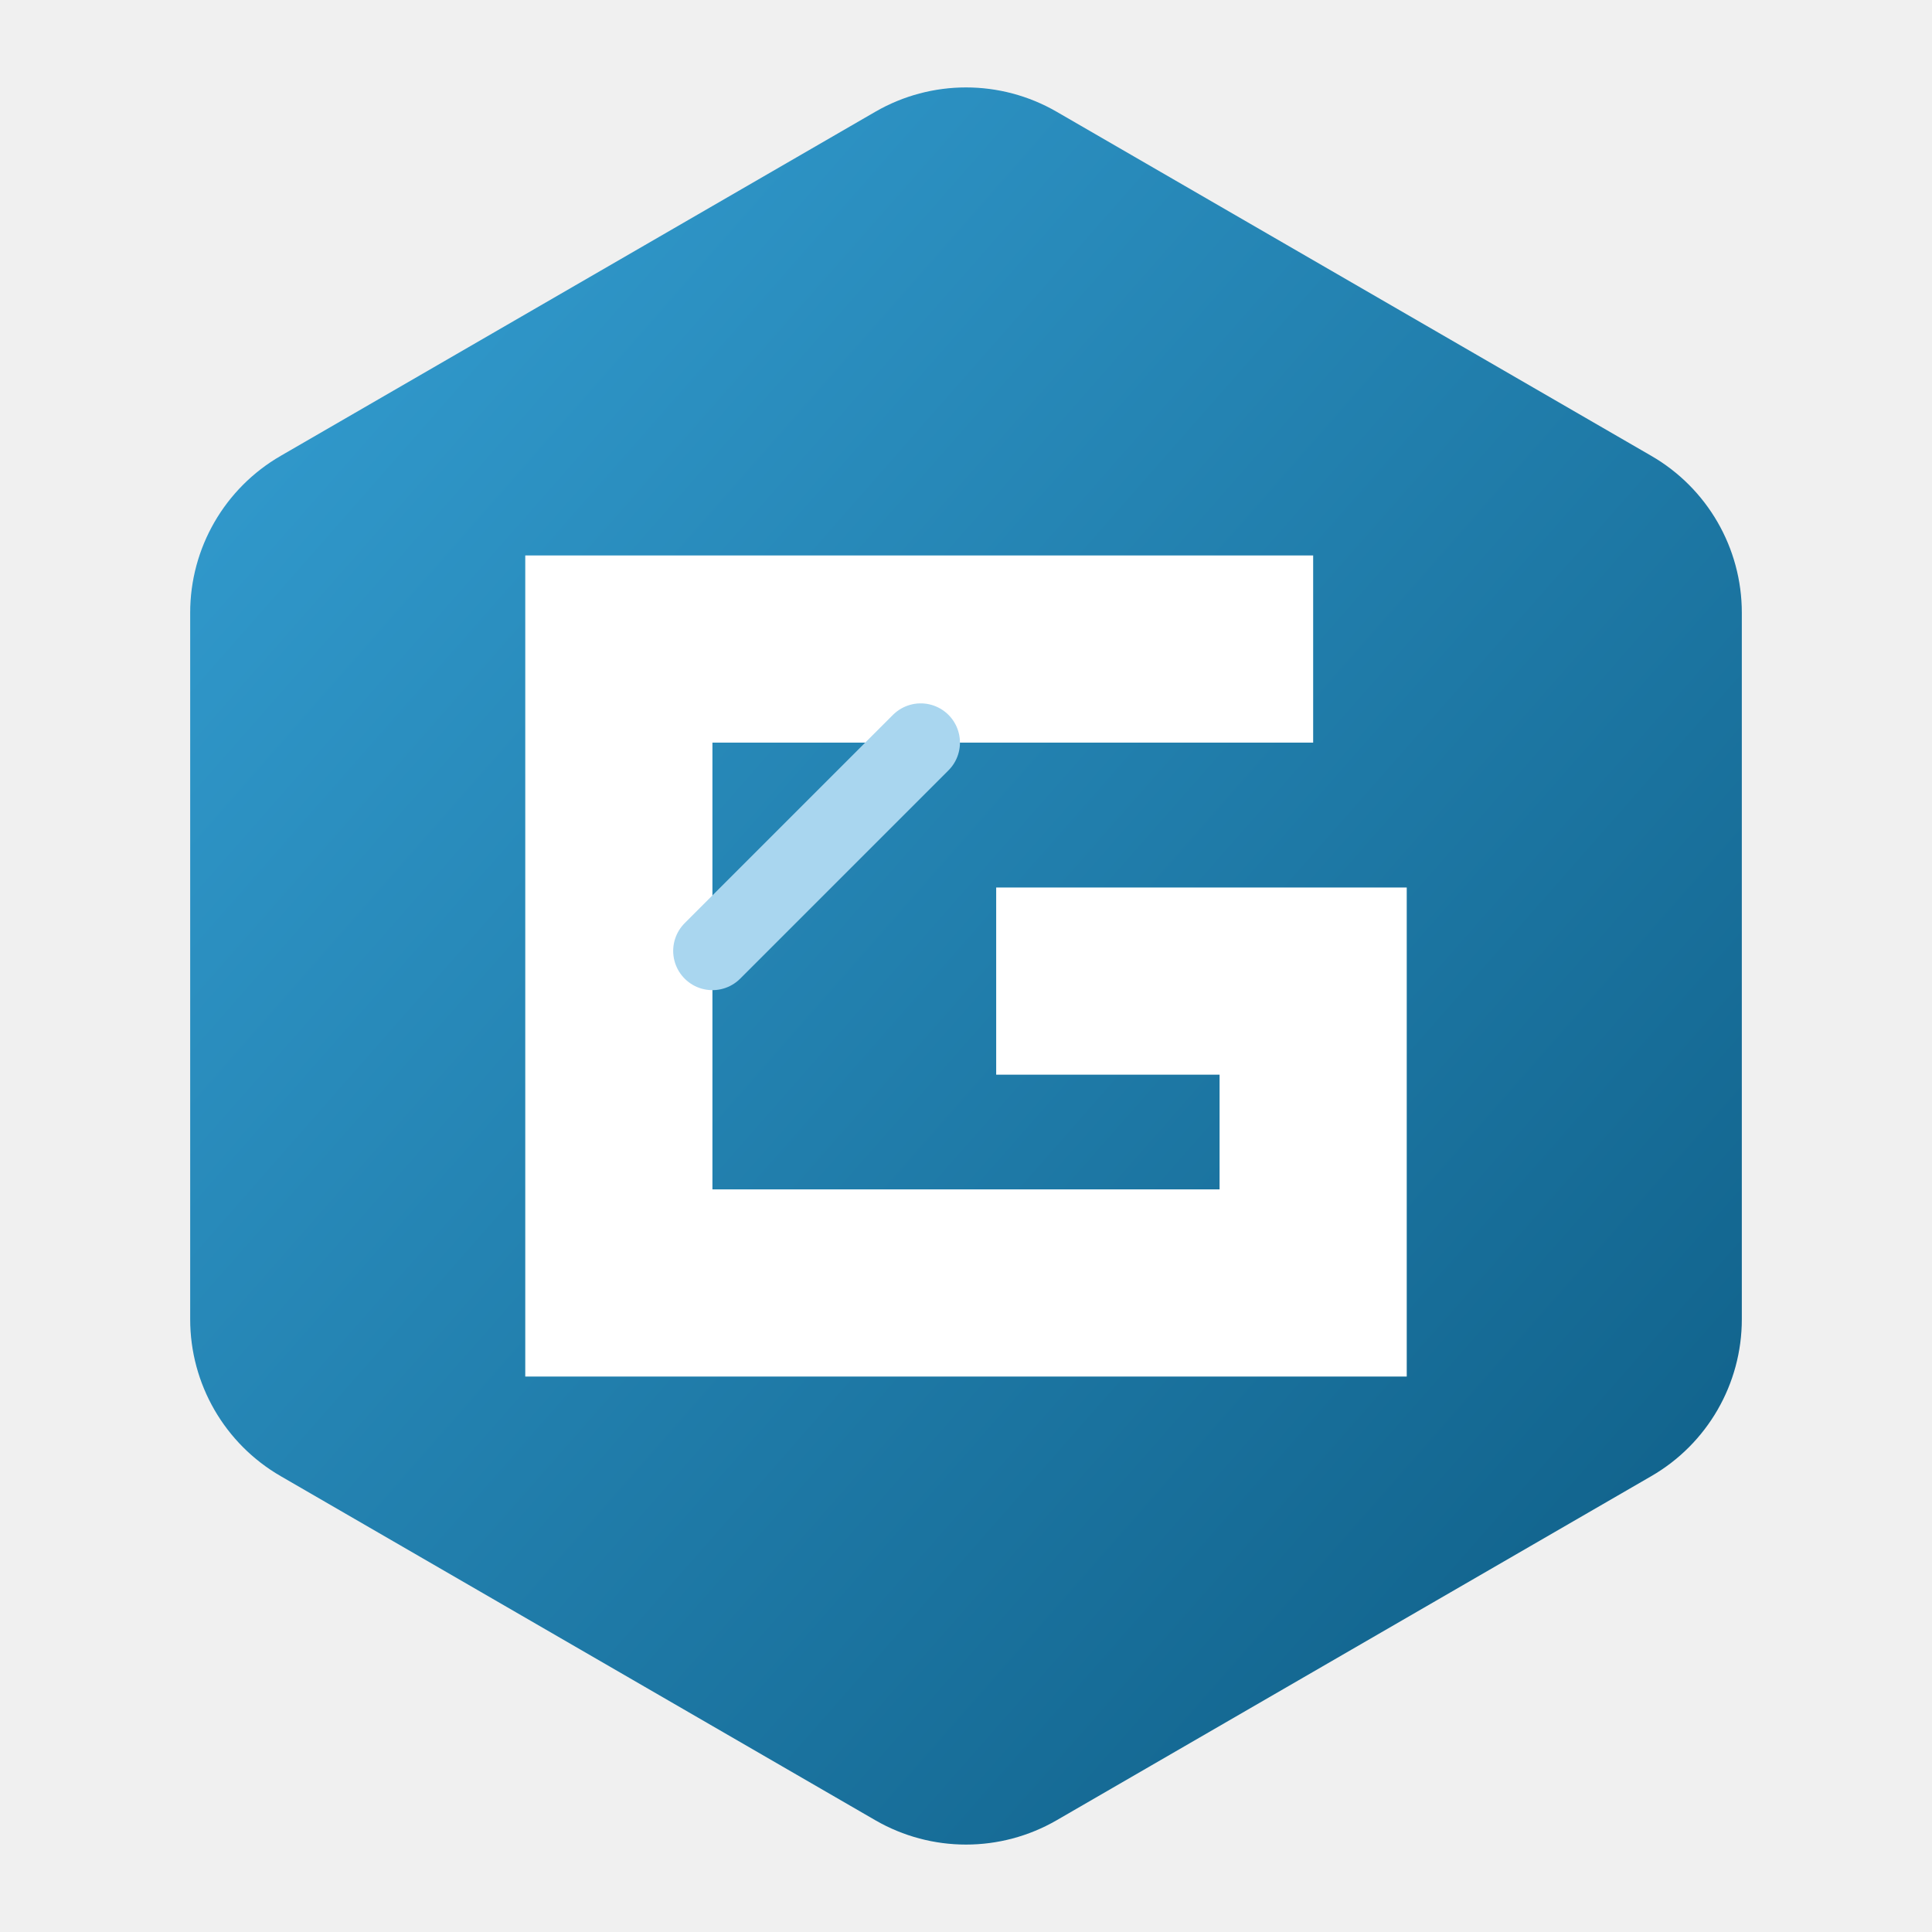
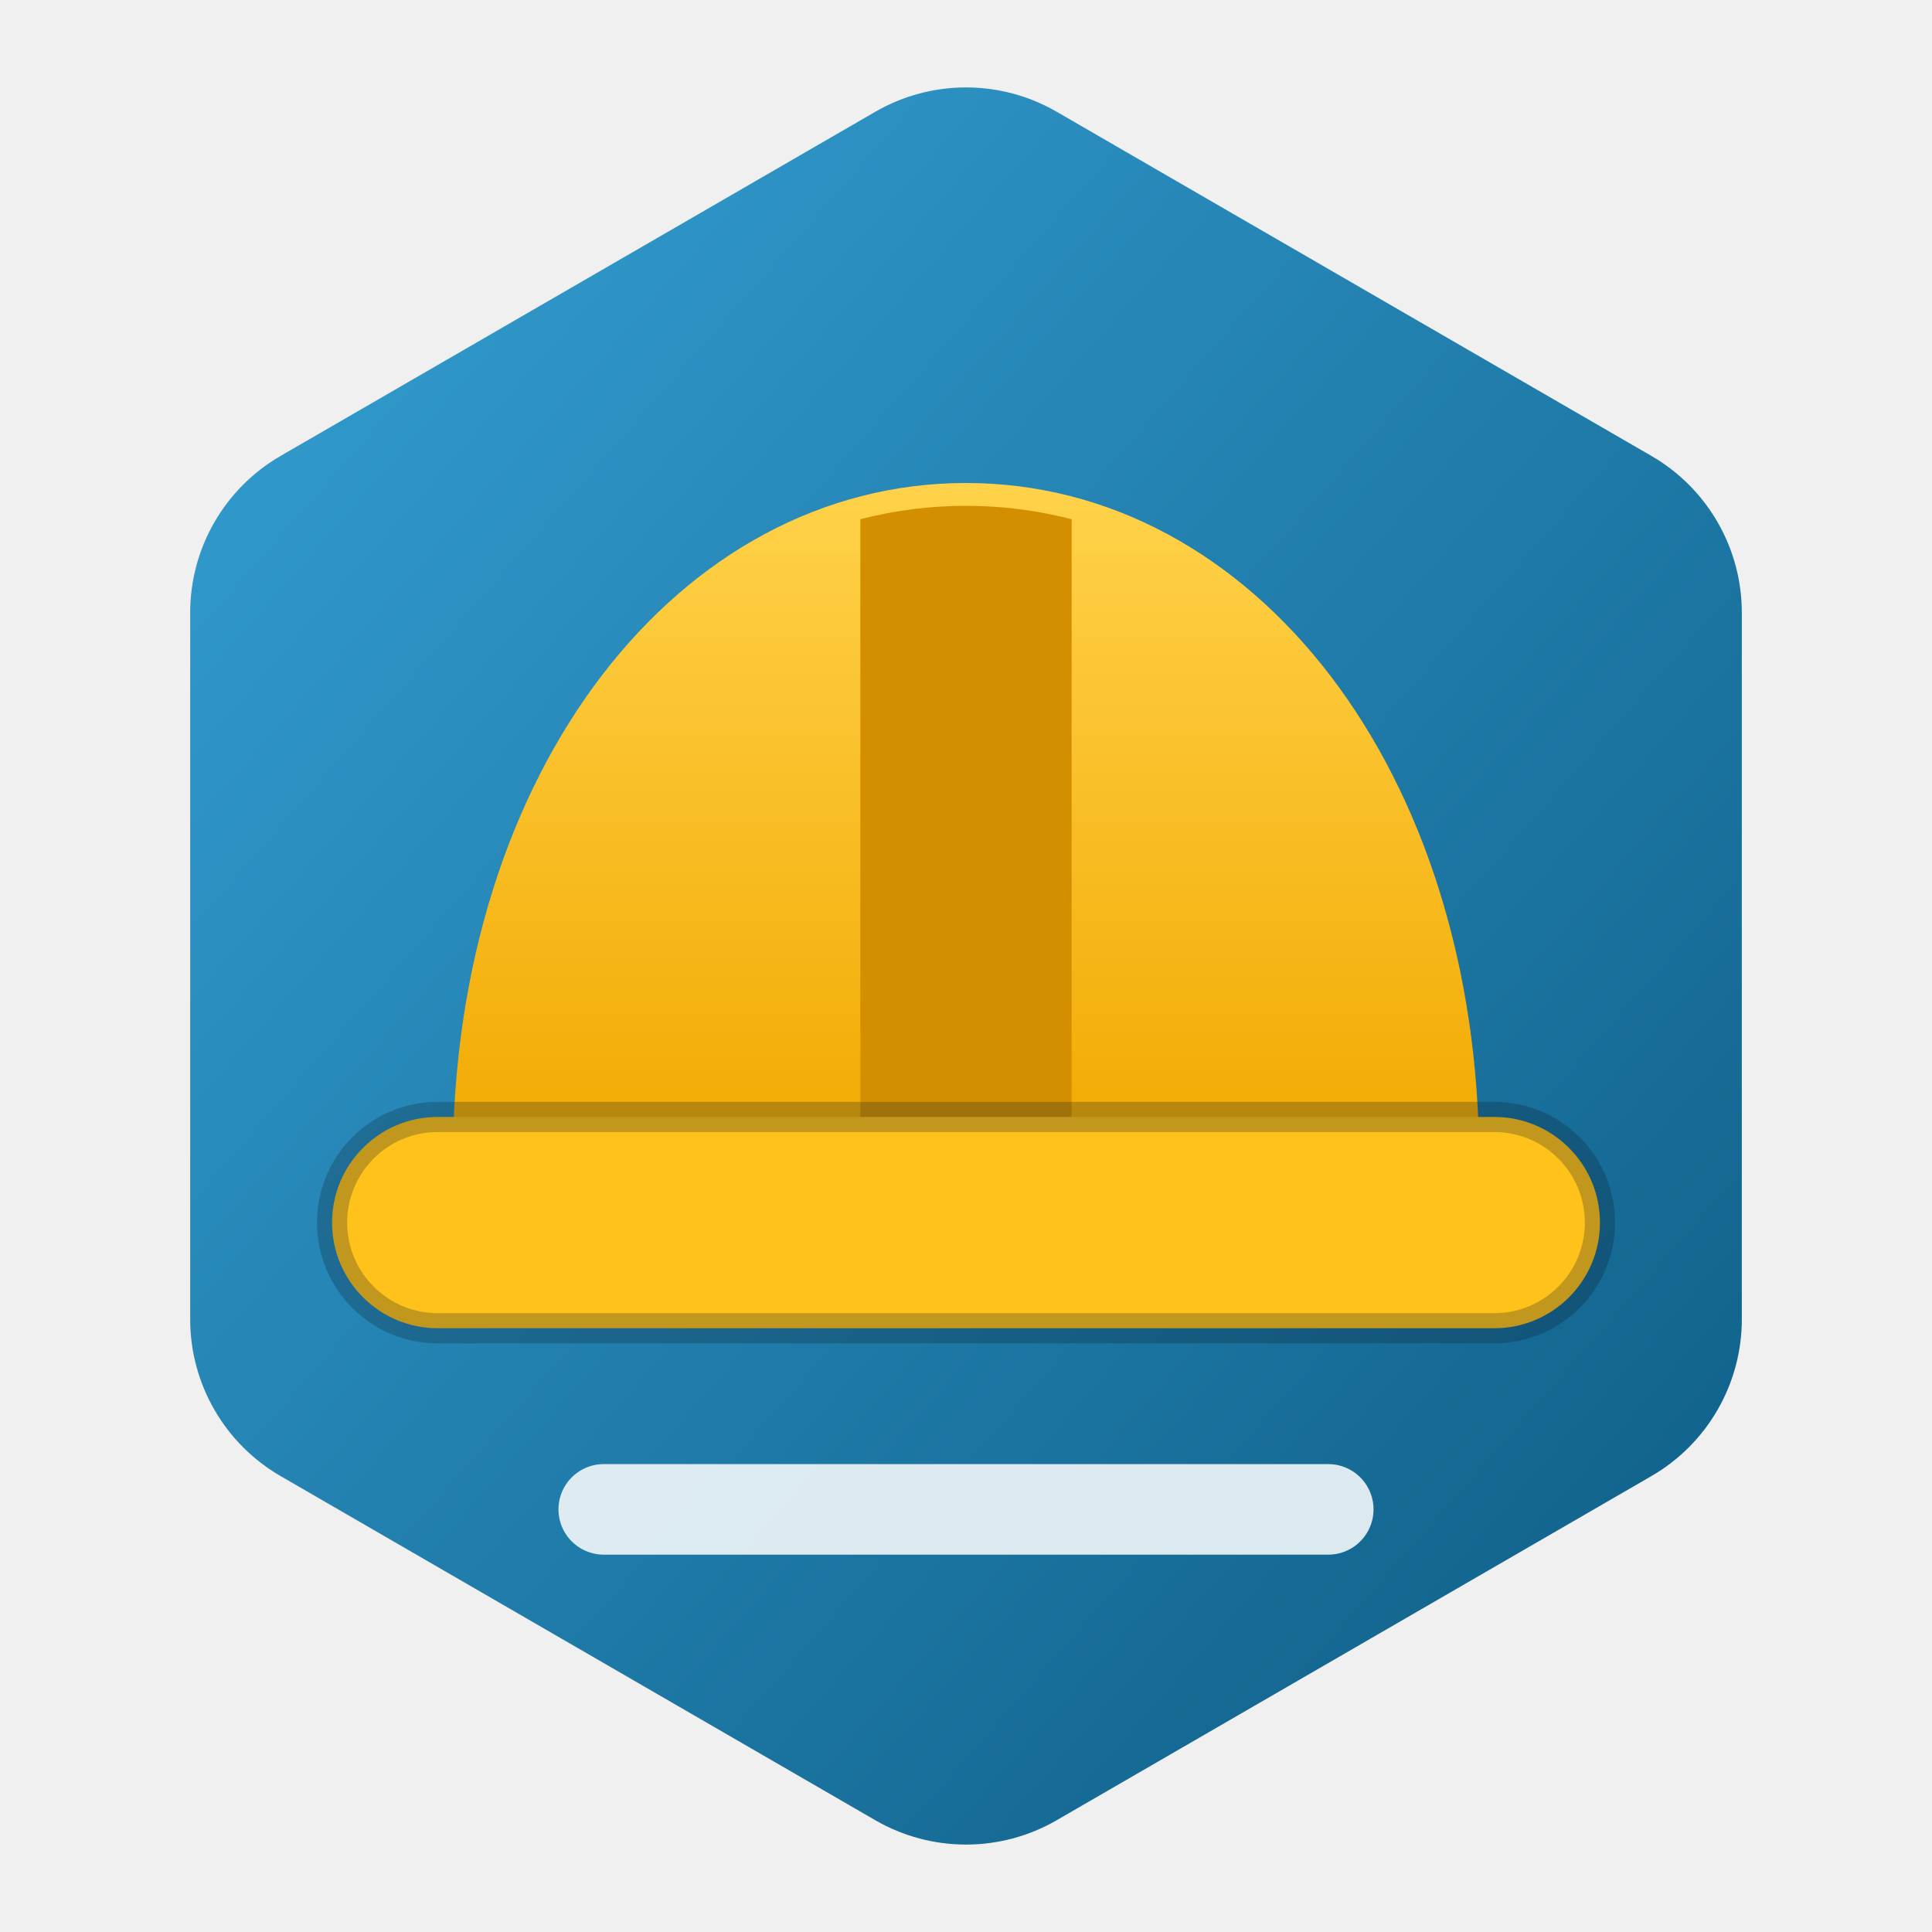
<svg xmlns="http://www.w3.org/2000/svg" viewBox="0 0 64 64">
  <defs>
    <linearGradient id="g" x1="0" y1="0" x2="1" y2="1">
      <stop offset="0" stop-color="#35a0d4" />
      <stop offset="1" stop-color="#0d5c84" />
    </linearGradient>
+     <linearGradient id="h" x1="0" y1="0" x2="0" y2="1">
+       <stop offset="0" stop-color="#ffd24a" />
+       <stop offset="1" stop-color="#f2a900" />
+     </linearGradient>
  </defs>
  <path d="M29 3.7a6 6 0 0 1 6 0l19.7 11.4a6 6 0 0 1 3 5.2v23.4a6 6 0 0 1-3 5.2L35 60.3a6 6 0 0 1-6 0L9.3 48.9a6 6 0 0 1-3-5.2V20.3a6 6 0 0 1 3-5.2z" fill="url(#g)" />
-   <path d="M43.5 21.5h-23v21h23V32.5H33" fill="none" stroke="#fff" stroke-width="6.2" stroke-linejoin="miter" />
-   <path d="M23.6 31.5 30.5 24.6" stroke="#a9d6ef" stroke-width="2.6" stroke-linecap="round" />
+   <path d="M15 38.5C15 25.5 22.5 16 32 16s17 9.5 17 22.5z" fill="url(#h)" />
+   <path d="M28.5 38.5V17.2a14 14 0 0 1 7 0v21.3z" fill="#d48f00" />
+   <rect x="11" y="37" width="42" height="7" rx="3.5" fill="#ffc21a" stroke="#0b1b2b" stroke-opacity=".25" stroke-width="1" />
+   <path d="M20 50h24" stroke="#fff" stroke-width="3" stroke-linecap="round" opacity=".85" />
</svg>
